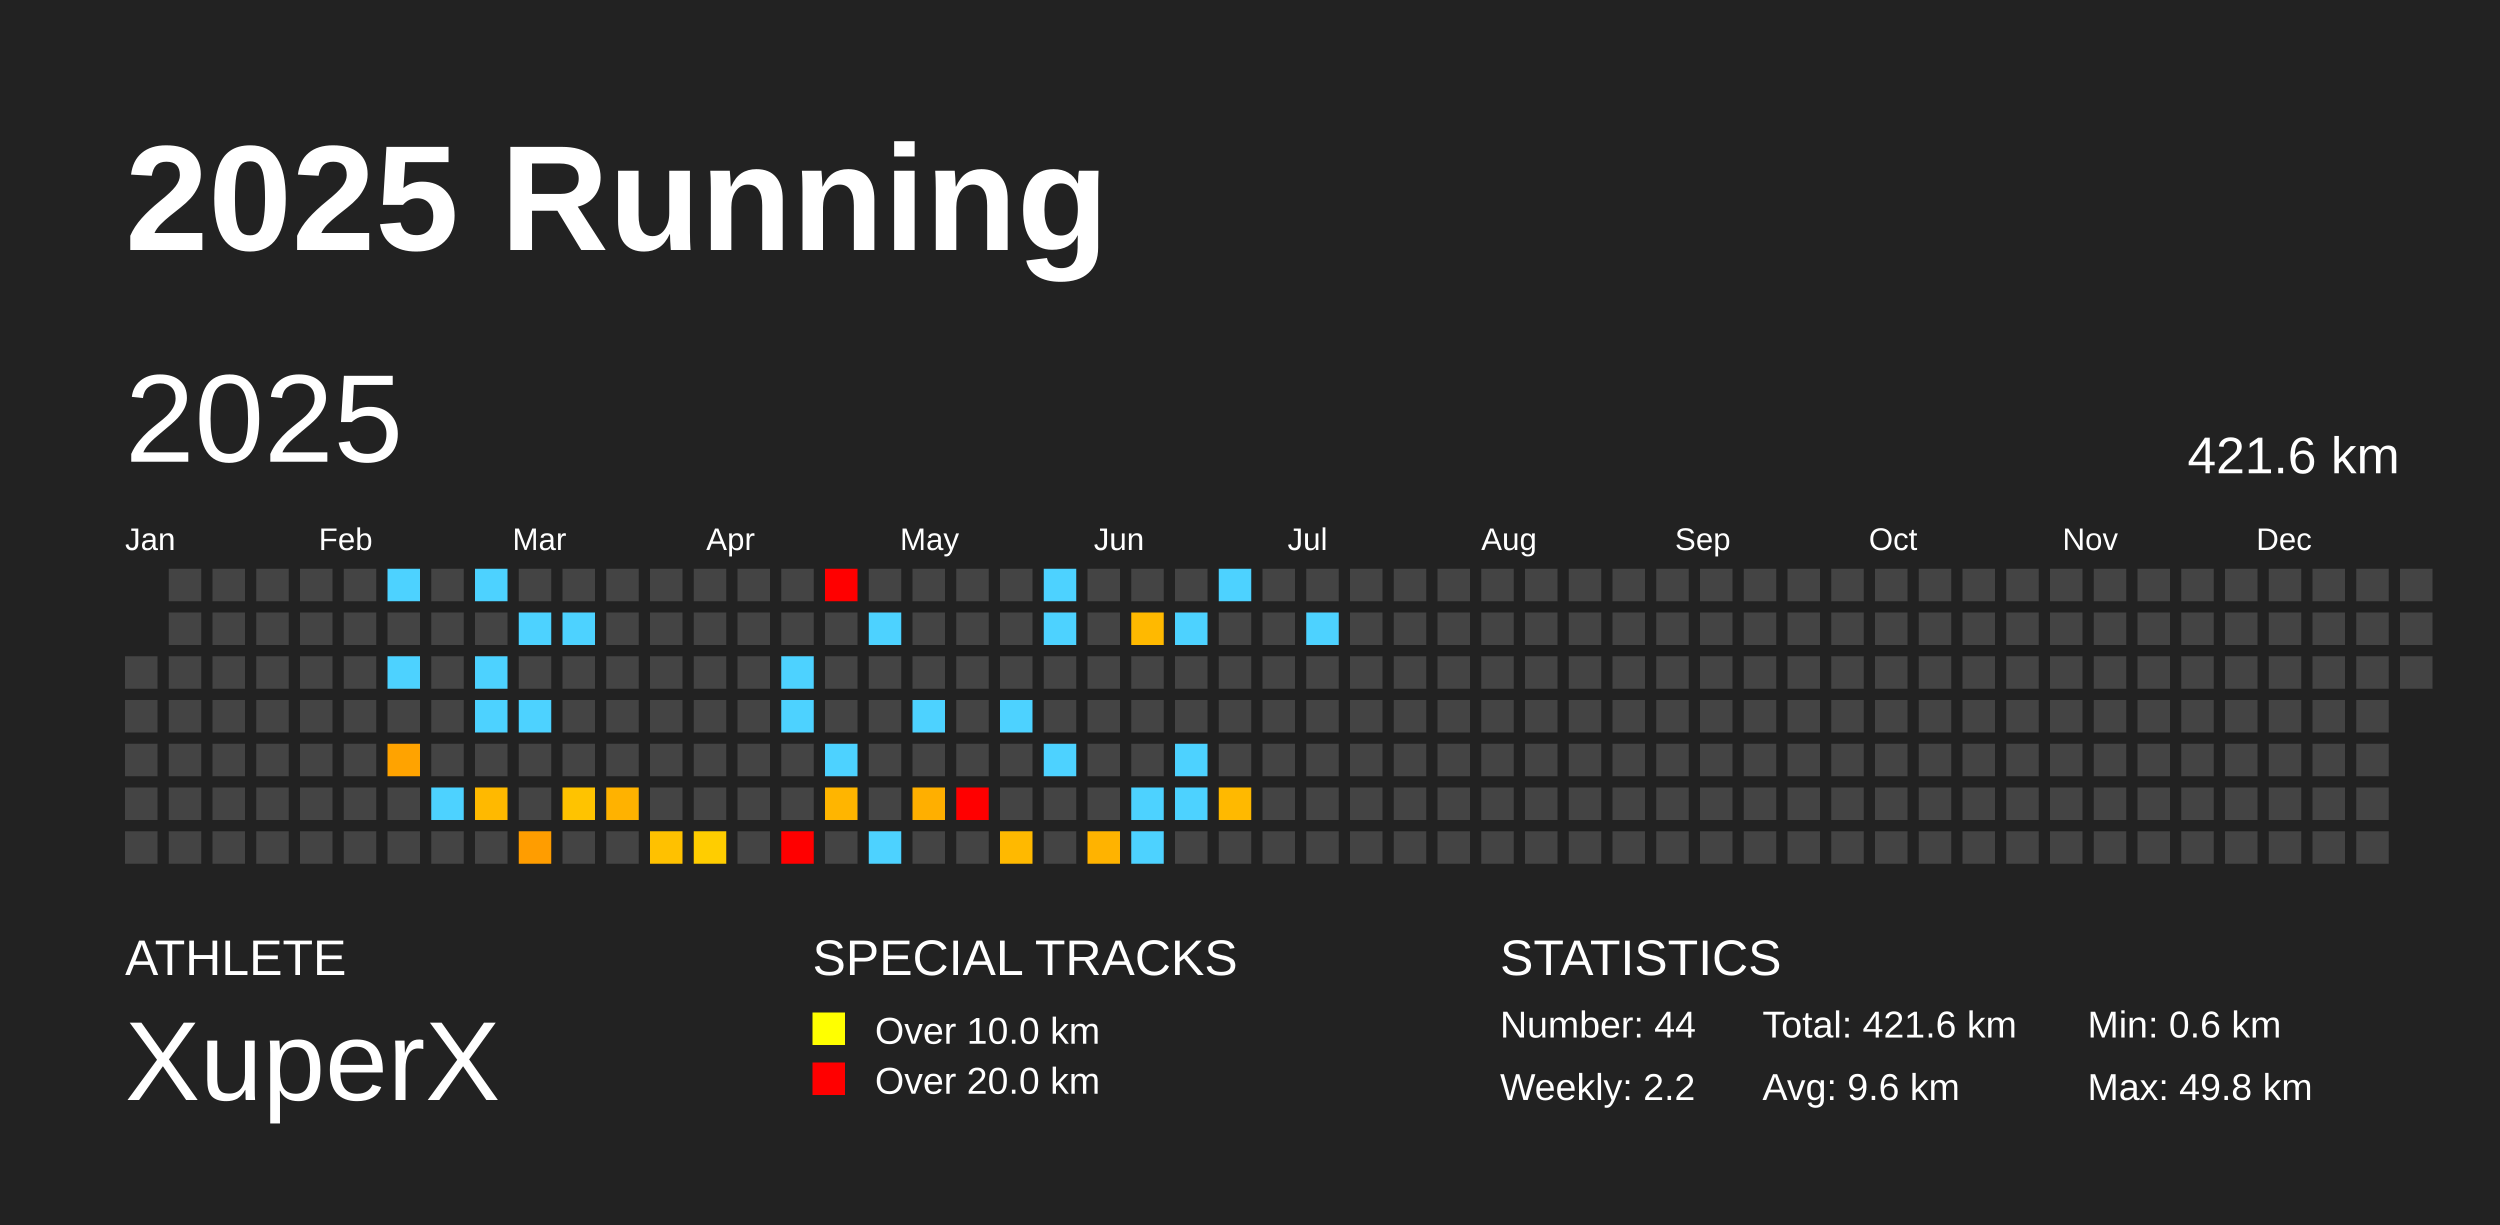
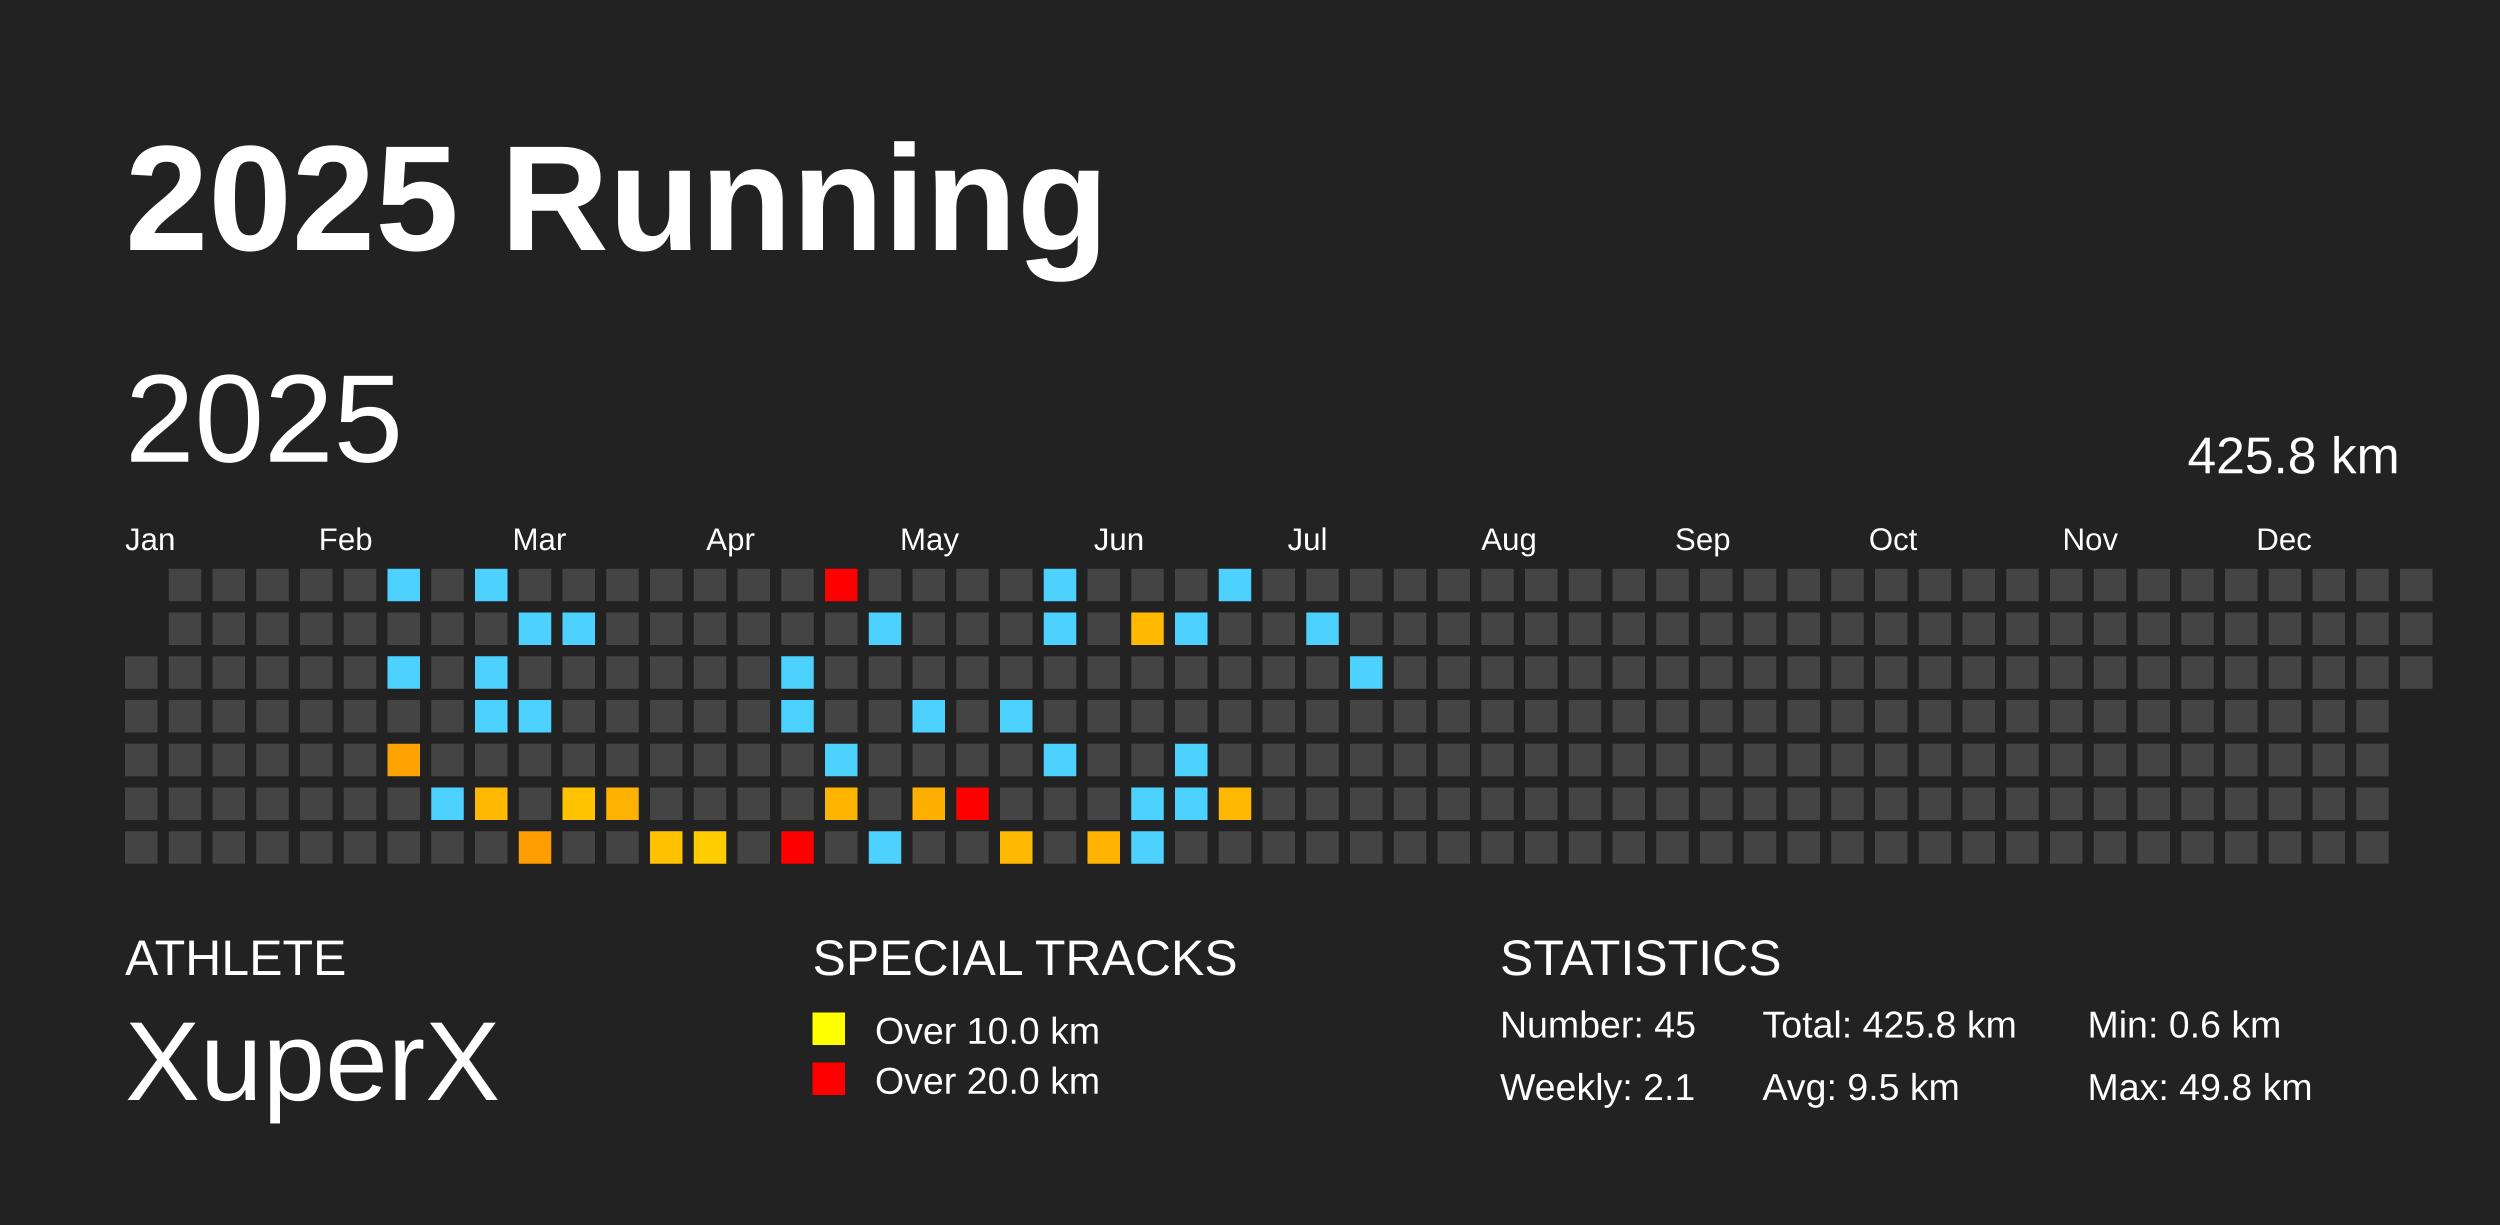
<svg xmlns="http://www.w3.org/2000/svg" baseProfile="full" height="98mm" version="1.1" viewBox="0,0,200,98" width="200mm">
  <defs />
  <rect fill="#222222" height="98" width="200" x="0" y="0" />
  <text fill="#FFFFFF" style="font-size:12px; font-family:Arial; font-weight:bold;" x="10" y="20">2025 Running</text>
  <text fill="#FFFFFF" style="font-size:4px; font-family:Arial" x="10" y="78">ATHLETE</text>
  <text fill="#FFFFFF" style="font-size:9px; font-family:Arial" x="10" y="88">XuperX</text>
  <text fill="#FFFFFF" style="font-size:4px; font-family:Arial" x="65" y="78">SPECIAL TRACKS</text>
  <rect fill="yellow" height="2.6" width="2.6" x="65" y="81" />
  <text fill="#FFFFFF" style="font-size:3px; font-family:Arial" x="70" y="83.5">Over 10.0 km</text>
  <rect fill="red" height="2.6" width="2.6" x="65" y="85" />
  <text fill="#FFFFFF" style="font-size:3px; font-family:Arial" x="70" y="87.5">Over 20.0 km</text>
  <text fill="#FFFFFF" style="font-size:4px; font-family:Arial" x="120" y="78">STATISTICS</text>
-   <text fill="#FFFFFF" style="font-size:3px; font-family:Arial" x="120" y="83">Number: 44</text>
-   <text fill="#FFFFFF" style="font-size:3px; font-family:Arial" x="120" y="88">Weekly: 2.2</text>
-   <text fill="#FFFFFF" style="font-size:3px; font-family:Arial" x="141" y="83">Total: 421.6 km</text>
-   <text fill="#FFFFFF" style="font-size:3px; font-family:Arial" x="141" y="88">Avg: 9.6 km</text>
+   <text fill="#FFFFFF" style="font-size:3px; font-family:Arial" x="120" y="83">Number: 45</text>
+   <text fill="#FFFFFF" style="font-size:3px; font-family:Arial" x="120" y="88">Weekly: 2.1</text>
+   <text fill="#FFFFFF" style="font-size:3px; font-family:Arial" x="141" y="83">Total: 425.8 km</text>
+   <text fill="#FFFFFF" style="font-size:3px; font-family:Arial" x="141" y="88">Avg: 9.5 km</text>
  <text fill="#FFFFFF" style="font-size:3px; font-family:Arial" x="167" y="83">Min: 0.6 km</text>
  <text fill="#FFFFFF" style="font-size:3px; font-family:Arial" x="167" y="88">Max: 49.8 km</text>
  <text dominant-baseline="hanging" fill="#FFFFFF" style="font-size:10.0px; font-family:Arial;" x="10" y="30">2025</text>
-   <text dominant-baseline="hanging" fill="#FFFFFF" style="font-size:4.125px; font-family:Arial;" x="175" y="35">421.6 km</text>
+   <text dominant-baseline="hanging" fill="#FFFFFF" style="font-size:4.125px; font-family:Arial;" x="175" y="35">425.8 km</text>
  <text fill="#FFFFFF" style="font-size:2.5px; font-family:Arial" x="10.0" y="44">Jan</text>
  <text fill="#FFFFFF" style="font-size:2.5px; font-family:Arial" x="25.5" y="44">Feb</text>
  <text fill="#FFFFFF" style="font-size:2.5px; font-family:Arial" x="41.0" y="44">Mar</text>
  <text fill="#FFFFFF" style="font-size:2.5px; font-family:Arial" x="56.5" y="44">Apr</text>
  <text fill="#FFFFFF" style="font-size:2.5px; font-family:Arial" x="72.0" y="44">May</text>
  <text fill="#FFFFFF" style="font-size:2.5px; font-family:Arial" x="87.5" y="44">Jun</text>
  <text fill="#FFFFFF" style="font-size:2.5px; font-family:Arial" x="103.0" y="44">Jul</text>
  <text fill="#FFFFFF" style="font-size:2.5px; font-family:Arial" x="118.5" y="44">Aug</text>
  <text fill="#FFFFFF" style="font-size:2.5px; font-family:Arial" x="134.0" y="44">Sep</text>
  <text fill="#FFFFFF" style="font-size:2.5px; font-family:Arial" x="149.5" y="44">Oct</text>
  <text fill="#FFFFFF" style="font-size:2.5px; font-family:Arial" x="165.0" y="44">Nov</text>
  <text fill="#FFFFFF" style="font-size:2.5px; font-family:Arial" x="180.5" y="44">Dec</text>
  <rect fill="#444444" height="2.6" width="2.6" x="10.0" y="52.5" />
  <rect fill="#444444" height="2.6" width="2.6" x="10.0" y="56.0" />
  <rect fill="#444444" height="2.6" width="2.6" x="10.0" y="59.5" />
  <rect fill="#444444" height="2.6" width="2.6" x="10.0" y="63.0" />
  <rect fill="#444444" height="2.6" width="2.6" x="10.0" y="66.5" />
  <rect fill="#444444" height="2.6" width="2.6" x="13.5" y="45.5" />
  <rect fill="#444444" height="2.6" width="2.6" x="13.5" y="49.0" />
  <rect fill="#444444" height="2.6" width="2.6" x="13.5" y="52.5" />
  <rect fill="#444444" height="2.6" width="2.6" x="13.5" y="56.0" />
  <rect fill="#444444" height="2.6" width="2.6" x="13.5" y="59.5" />
  <rect fill="#444444" height="2.6" width="2.6" x="13.5" y="63.0" />
  <rect fill="#444444" height="2.6" width="2.6" x="13.5" y="66.5" />
  <rect fill="#444444" height="2.6" width="2.6" x="17.0" y="45.5" />
  <rect fill="#444444" height="2.6" width="2.6" x="17.0" y="49.0" />
  <rect fill="#444444" height="2.6" width="2.6" x="17.0" y="52.5" />
  <rect fill="#444444" height="2.6" width="2.6" x="17.0" y="56.0" />
  <rect fill="#444444" height="2.6" width="2.6" x="17.0" y="59.5" />
  <rect fill="#444444" height="2.6" width="2.6" x="17.0" y="63.0" />
  <rect fill="#444444" height="2.6" width="2.6" x="17.0" y="66.5" />
  <rect fill="#444444" height="2.6" width="2.6" x="20.5" y="45.5" />
  <rect fill="#444444" height="2.6" width="2.6" x="20.5" y="49.0" />
  <rect fill="#444444" height="2.6" width="2.6" x="20.5" y="52.5" />
  <rect fill="#444444" height="2.6" width="2.6" x="20.5" y="56.0" />
  <rect fill="#444444" height="2.6" width="2.6" x="20.5" y="59.5" />
  <rect fill="#444444" height="2.6" width="2.6" x="20.5" y="63.0" />
  <rect fill="#444444" height="2.6" width="2.6" x="20.5" y="66.5" />
  <rect fill="#444444" height="2.6" width="2.6" x="24.0" y="45.5" />
  <rect fill="#444444" height="2.6" width="2.6" x="24.0" y="49.0" />
  <rect fill="#444444" height="2.6" width="2.6" x="24.0" y="52.5" />
  <rect fill="#444444" height="2.6" width="2.6" x="24.0" y="56.0" />
  <rect fill="#444444" height="2.6" width="2.6" x="24.0" y="59.5" />
  <rect fill="#444444" height="2.6" width="2.6" x="24.0" y="63.0" />
  <rect fill="#444444" height="2.6" width="2.6" x="24.0" y="66.5" />
  <rect fill="#444444" height="2.6" width="2.6" x="27.5" y="45.5" />
  <rect fill="#444444" height="2.6" width="2.6" x="27.5" y="49.0" />
  <rect fill="#444444" height="2.6" width="2.6" x="27.5" y="52.5" />
  <rect fill="#444444" height="2.6" width="2.6" x="27.5" y="56.0" />
  <rect fill="#444444" height="2.6" width="2.6" x="27.5" y="59.5" />
  <rect fill="#444444" height="2.6" width="2.6" x="27.5" y="63.0" />
  <rect fill="#444444" height="2.6" width="2.6" x="27.5" y="66.5" />
  <rect fill="#4dd2ff" height="2.6" width="2.6" x="31.0" y="45.5" />
  <rect fill="#444444" height="2.6" width="2.6" x="31.0" y="49.0" />
  <rect fill="#4dd2ff" height="2.6" width="2.6" x="31.0" y="52.5" />
  <rect fill="#444444" height="2.6" width="2.6" x="31.0" y="56.0" />
  <rect fill="#ffa300" height="2.6" width="2.6" x="31.0" y="59.5" />
  <rect fill="#444444" height="2.6" width="2.6" x="31.0" y="63.0" />
  <rect fill="#444444" height="2.6" width="2.6" x="31.0" y="66.5" />
  <rect fill="#444444" height="2.6" width="2.6" x="34.5" y="45.5" />
  <rect fill="#444444" height="2.6" width="2.6" x="34.5" y="49.0" />
  <rect fill="#444444" height="2.6" width="2.6" x="34.5" y="52.5" />
  <rect fill="#444444" height="2.6" width="2.6" x="34.5" y="56.0" />
  <rect fill="#444444" height="2.6" width="2.6" x="34.5" y="59.5" />
  <rect fill="#4dd2ff" height="2.6" width="2.6" x="34.5" y="63.0" />
  <rect fill="#444444" height="2.6" width="2.6" x="34.5" y="66.5" />
  <rect fill="#4dd2ff" height="2.6" width="2.6" x="38.0" y="45.5" />
  <rect fill="#444444" height="2.6" width="2.6" x="38.0" y="49.0" />
  <rect fill="#4dd2ff" height="2.6" width="2.6" x="38.0" y="52.5" />
  <rect fill="#4dd2ff" height="2.6" width="2.6" x="38.0" y="56.0" />
  <rect fill="#444444" height="2.6" width="2.6" x="38.0" y="59.5" />
  <rect fill="#ffb900" height="2.6" width="2.6" x="38.0" y="63.0" />
  <rect fill="#444444" height="2.6" width="2.6" x="38.0" y="66.5" />
  <rect fill="#444444" height="2.6" width="2.6" x="41.5" y="45.5" />
  <rect fill="#4dd2ff" height="2.6" width="2.6" x="41.5" y="49.0" />
  <rect fill="#444444" height="2.6" width="2.6" x="41.5" y="52.5" />
  <rect fill="#4dd2ff" height="2.6" width="2.6" x="41.5" y="56.0" />
  <rect fill="#444444" height="2.6" width="2.6" x="41.5" y="59.5" />
  <rect fill="#444444" height="2.6" width="2.6" x="41.5" y="63.0" />
  <rect fill="#ff9d00" height="2.6" width="2.6" x="41.5" y="66.5" />
  <rect fill="#444444" height="2.6" width="2.6" x="45.0" y="45.5" />
  <rect fill="#4dd2ff" height="2.6" width="2.6" x="45.0" y="49.0" />
  <rect fill="#444444" height="2.6" width="2.6" x="45.0" y="52.5" />
  <rect fill="#444444" height="2.6" width="2.6" x="45.0" y="56.0" />
  <rect fill="#444444" height="2.6" width="2.6" x="45.0" y="59.5" />
  <rect fill="#ffc300" height="2.6" width="2.6" x="45.0" y="63.0" />
  <rect fill="#444444" height="2.6" width="2.6" x="45.0" y="66.5" />
  <rect fill="#444444" height="2.6" width="2.6" x="48.5" y="45.5" />
  <rect fill="#444444" height="2.6" width="2.6" x="48.5" y="49.0" />
  <rect fill="#444444" height="2.6" width="2.6" x="48.5" y="52.5" />
  <rect fill="#444444" height="2.6" width="2.6" x="48.5" y="56.0" />
  <rect fill="#444444" height="2.6" width="2.6" x="48.5" y="59.5" />
  <rect fill="#ffb200" height="2.6" width="2.6" x="48.5" y="63.0" />
  <rect fill="#444444" height="2.6" width="2.6" x="48.5" y="66.5" />
  <rect fill="#444444" height="2.6" width="2.6" x="52.0" y="45.5" />
  <rect fill="#444444" height="2.6" width="2.6" x="52.0" y="49.0" />
  <rect fill="#444444" height="2.6" width="2.6" x="52.0" y="52.5" />
  <rect fill="#444444" height="2.6" width="2.6" x="52.0" y="56.0" />
  <rect fill="#444444" height="2.6" width="2.6" x="52.0" y="59.5" />
  <rect fill="#444444" height="2.6" width="2.6" x="52.0" y="63.0" />
  <rect fill="#ffc100" height="2.6" width="2.6" x="52.0" y="66.5" />
  <rect fill="#444444" height="2.6" width="2.6" x="55.5" y="45.5" />
  <rect fill="#444444" height="2.6" width="2.6" x="55.5" y="49.0" />
  <rect fill="#444444" height="2.6" width="2.6" x="55.5" y="52.5" />
  <rect fill="#444444" height="2.6" width="2.6" x="55.5" y="56.0" />
  <rect fill="#444444" height="2.6" width="2.6" x="55.5" y="59.5" />
  <rect fill="#444444" height="2.6" width="2.6" x="55.5" y="63.0" />
  <rect fill="#ffcd00" height="2.6" width="2.6" x="55.5" y="66.5" />
  <rect fill="#444444" height="2.6" width="2.6" x="59.0" y="45.5" />
  <rect fill="#444444" height="2.6" width="2.6" x="59.0" y="49.0" />
  <rect fill="#444444" height="2.6" width="2.6" x="59.0" y="52.5" />
  <rect fill="#444444" height="2.6" width="2.6" x="59.0" y="56.0" />
  <rect fill="#444444" height="2.6" width="2.6" x="59.0" y="59.5" />
  <rect fill="#444444" height="2.6" width="2.6" x="59.0" y="63.0" />
  <rect fill="#444444" height="2.6" width="2.6" x="59.0" y="66.5" />
  <rect fill="#444444" height="2.6" width="2.6" x="62.5" y="45.5" />
  <rect fill="#444444" height="2.6" width="2.6" x="62.5" y="49.0" />
  <rect fill="#4dd2ff" height="2.6" width="2.6" x="62.5" y="52.5" />
  <rect fill="#4dd2ff" height="2.6" width="2.6" x="62.5" y="56.0" />
  <rect fill="#444444" height="2.6" width="2.6" x="62.5" y="59.5" />
  <rect fill="#444444" height="2.6" width="2.6" x="62.5" y="63.0" />
  <rect fill="red" height="2.6" width="2.6" x="62.5" y="66.5" />
  <rect fill="red" height="2.6" width="2.6" x="66.0" y="45.5" />
  <rect fill="#444444" height="2.6" width="2.6" x="66.0" y="49.0" />
  <rect fill="#444444" height="2.6" width="2.6" x="66.0" y="52.5" />
  <rect fill="#444444" height="2.6" width="2.6" x="66.0" y="56.0" />
  <rect fill="#4dd2ff" height="2.6" width="2.6" x="66.0" y="59.5" />
  <rect fill="#ffb500" height="2.6" width="2.6" x="66.0" y="63.0" />
  <rect fill="#444444" height="2.6" width="2.6" x="66.0" y="66.5" />
  <rect fill="#444444" height="2.6" width="2.6" x="69.5" y="45.5" />
  <rect fill="#4dd2ff" height="2.6" width="2.6" x="69.5" y="49.0" />
  <rect fill="#444444" height="2.6" width="2.6" x="69.5" y="52.5" />
  <rect fill="#444444" height="2.6" width="2.6" x="69.5" y="56.0" />
  <rect fill="#444444" height="2.6" width="2.6" x="69.5" y="59.5" />
  <rect fill="#444444" height="2.6" width="2.6" x="69.5" y="63.0" />
  <rect fill="#4dd2ff" height="2.6" width="2.6" x="69.5" y="66.5" />
  <rect fill="#444444" height="2.6" width="2.6" x="73.0" y="45.5" />
  <rect fill="#444444" height="2.6" width="2.6" x="73.0" y="49.0" />
  <rect fill="#444444" height="2.6" width="2.6" x="73.0" y="52.5" />
  <rect fill="#4dd2ff" height="2.6" width="2.6" x="73.0" y="56.0" />
  <rect fill="#444444" height="2.6" width="2.6" x="73.0" y="59.5" />
  <rect fill="#ffaf00" height="2.6" width="2.6" x="73.0" y="63.0" />
  <rect fill="#444444" height="2.6" width="2.6" x="73.0" y="66.5" />
  <rect fill="#444444" height="2.6" width="2.6" x="76.5" y="45.5" />
  <rect fill="#444444" height="2.6" width="2.6" x="76.5" y="49.0" />
  <rect fill="#444444" height="2.6" width="2.6" x="76.5" y="52.5" />
  <rect fill="#444444" height="2.6" width="2.6" x="76.5" y="56.0" />
  <rect fill="#444444" height="2.6" width="2.6" x="76.5" y="59.5" />
  <rect fill="red" height="2.6" width="2.6" x="76.5" y="63.0" />
  <rect fill="#444444" height="2.6" width="2.6" x="76.5" y="66.5" />
  <rect fill="#444444" height="2.6" width="2.6" x="80.0" y="45.5" />
  <rect fill="#444444" height="2.6" width="2.6" x="80.0" y="49.0" />
  <rect fill="#444444" height="2.6" width="2.6" x="80.0" y="52.5" />
  <rect fill="#4dd2ff" height="2.6" width="2.6" x="80.0" y="56.0" />
  <rect fill="#444444" height="2.6" width="2.6" x="80.0" y="59.5" />
  <rect fill="#444444" height="2.6" width="2.6" x="80.0" y="63.0" />
  <rect fill="#ffb900" height="2.6" width="2.6" x="80.0" y="66.5" />
  <rect fill="#4dd2ff" height="2.6" width="2.6" x="83.5" y="45.5" />
  <rect fill="#4dd2ff" height="2.6" width="2.6" x="83.5" y="49.0" />
  <rect fill="#444444" height="2.6" width="2.6" x="83.5" y="52.5" />
  <rect fill="#444444" height="2.6" width="2.6" x="83.5" y="56.0" />
  <rect fill="#4dd2ff" height="2.6" width="2.6" x="83.5" y="59.5" />
  <rect fill="#444444" height="2.6" width="2.6" x="83.5" y="63.0" />
  <rect fill="#444444" height="2.6" width="2.6" x="83.5" y="66.5" />
  <rect fill="#444444" height="2.6" width="2.6" x="87.0" y="45.5" />
  <rect fill="#444444" height="2.6" width="2.6" x="87.0" y="49.0" />
  <rect fill="#444444" height="2.6" width="2.6" x="87.0" y="52.5" />
  <rect fill="#444444" height="2.6" width="2.6" x="87.0" y="56.0" />
  <rect fill="#444444" height="2.6" width="2.6" x="87.0" y="59.5" />
  <rect fill="#444444" height="2.6" width="2.6" x="87.0" y="63.0" />
  <rect fill="#ffb300" height="2.6" width="2.6" x="87.0" y="66.5" />
  <rect fill="#444444" height="2.6" width="2.6" x="90.5" y="45.5" />
  <rect fill="#ffb900" height="2.6" width="2.6" x="90.5" y="49.0" />
  <rect fill="#444444" height="2.6" width="2.6" x="90.5" y="52.5" />
  <rect fill="#444444" height="2.6" width="2.6" x="90.5" y="56.0" />
  <rect fill="#444444" height="2.6" width="2.6" x="90.5" y="59.5" />
  <rect fill="#4dd2ff" height="2.6" width="2.6" x="90.5" y="63.0" />
  <rect fill="#4dd2ff" height="2.6" width="2.6" x="90.5" y="66.5" />
  <rect fill="#444444" height="2.6" width="2.6" x="94.0" y="45.5" />
  <rect fill="#4dd2ff" height="2.6" width="2.6" x="94.0" y="49.0" />
  <rect fill="#444444" height="2.6" width="2.6" x="94.0" y="52.5" />
  <rect fill="#444444" height="2.6" width="2.6" x="94.0" y="56.0" />
  <rect fill="#4dd2ff" height="2.6" width="2.6" x="94.0" y="59.5" />
  <rect fill="#4dd2ff" height="2.6" width="2.6" x="94.0" y="63.0" />
  <rect fill="#444444" height="2.6" width="2.6" x="94.0" y="66.5" />
  <rect fill="#4dd2ff" height="2.6" width="2.6" x="97.5" y="45.5" />
  <rect fill="#444444" height="2.6" width="2.6" x="97.5" y="49.0" />
  <rect fill="#444444" height="2.6" width="2.6" x="97.5" y="52.5" />
  <rect fill="#444444" height="2.6" width="2.6" x="97.5" y="56.0" />
  <rect fill="#444444" height="2.6" width="2.6" x="97.5" y="59.5" />
  <rect fill="#ffb900" height="2.6" width="2.6" x="97.5" y="63.0" />
  <rect fill="#444444" height="2.6" width="2.6" x="97.5" y="66.5" />
  <rect fill="#444444" height="2.6" width="2.6" x="101.0" y="45.5" />
  <rect fill="#444444" height="2.6" width="2.6" x="101.0" y="49.0" />
  <rect fill="#444444" height="2.6" width="2.6" x="101.0" y="52.5" />
  <rect fill="#444444" height="2.6" width="2.6" x="101.0" y="56.0" />
  <rect fill="#444444" height="2.6" width="2.6" x="101.0" y="59.5" />
  <rect fill="#444444" height="2.6" width="2.6" x="101.0" y="63.0" />
  <rect fill="#444444" height="2.6" width="2.6" x="101.0" y="66.5" />
  <rect fill="#444444" height="2.6" width="2.6" x="104.5" y="45.5" />
  <rect fill="#4dd2ff" height="2.6" width="2.6" x="104.5" y="49.0" />
  <rect fill="#444444" height="2.6" width="2.6" x="104.5" y="52.5" />
  <rect fill="#444444" height="2.6" width="2.6" x="104.5" y="56.0" />
  <rect fill="#444444" height="2.6" width="2.6" x="104.5" y="59.5" />
  <rect fill="#444444" height="2.6" width="2.6" x="104.5" y="63.0" />
  <rect fill="#444444" height="2.6" width="2.6" x="104.5" y="66.5" />
  <rect fill="#444444" height="2.6" width="2.6" x="108.0" y="45.5" />
  <rect fill="#444444" height="2.6" width="2.6" x="108.0" y="49.0" />
-   <rect fill="#444444" height="2.6" width="2.6" x="108.0" y="52.5" />
+   <rect fill="#4dd2ff" height="2.6" width="2.6" x="108.0" y="52.5" />
  <rect fill="#444444" height="2.6" width="2.6" x="108.0" y="56.0" />
  <rect fill="#444444" height="2.6" width="2.6" x="108.0" y="59.5" />
  <rect fill="#444444" height="2.6" width="2.6" x="108.0" y="63.0" />
  <rect fill="#444444" height="2.6" width="2.6" x="108.0" y="66.5" />
  <rect fill="#444444" height="2.6" width="2.6" x="111.5" y="45.5" />
  <rect fill="#444444" height="2.6" width="2.6" x="111.5" y="49.0" />
  <rect fill="#444444" height="2.6" width="2.6" x="111.5" y="52.5" />
  <rect fill="#444444" height="2.6" width="2.6" x="111.5" y="56.0" />
  <rect fill="#444444" height="2.6" width="2.6" x="111.5" y="59.5" />
  <rect fill="#444444" height="2.6" width="2.6" x="111.5" y="63.0" />
  <rect fill="#444444" height="2.6" width="2.6" x="111.5" y="66.5" />
  <rect fill="#444444" height="2.6" width="2.6" x="115.0" y="45.5" />
  <rect fill="#444444" height="2.6" width="2.6" x="115.0" y="49.0" />
  <rect fill="#444444" height="2.6" width="2.6" x="115.0" y="52.5" />
  <rect fill="#444444" height="2.6" width="2.6" x="115.0" y="56.0" />
  <rect fill="#444444" height="2.6" width="2.6" x="115.0" y="59.5" />
  <rect fill="#444444" height="2.6" width="2.6" x="115.0" y="63.0" />
  <rect fill="#444444" height="2.6" width="2.6" x="115.0" y="66.5" />
  <rect fill="#444444" height="2.6" width="2.6" x="118.5" y="45.5" />
  <rect fill="#444444" height="2.6" width="2.6" x="118.5" y="49.0" />
  <rect fill="#444444" height="2.6" width="2.6" x="118.5" y="52.5" />
  <rect fill="#444444" height="2.6" width="2.6" x="118.5" y="56.0" />
  <rect fill="#444444" height="2.6" width="2.6" x="118.5" y="59.5" />
  <rect fill="#444444" height="2.6" width="2.6" x="118.5" y="63.0" />
  <rect fill="#444444" height="2.6" width="2.6" x="118.5" y="66.5" />
  <rect fill="#444444" height="2.6" width="2.6" x="122.0" y="45.5" />
  <rect fill="#444444" height="2.6" width="2.6" x="122.0" y="49.0" />
  <rect fill="#444444" height="2.6" width="2.6" x="122.0" y="52.5" />
  <rect fill="#444444" height="2.6" width="2.6" x="122.0" y="56.0" />
  <rect fill="#444444" height="2.6" width="2.6" x="122.0" y="59.5" />
  <rect fill="#444444" height="2.6" width="2.6" x="122.0" y="63.0" />
  <rect fill="#444444" height="2.6" width="2.6" x="122.0" y="66.5" />
  <rect fill="#444444" height="2.6" width="2.6" x="125.5" y="45.5" />
  <rect fill="#444444" height="2.6" width="2.6" x="125.5" y="49.0" />
  <rect fill="#444444" height="2.6" width="2.6" x="125.5" y="52.5" />
  <rect fill="#444444" height="2.6" width="2.6" x="125.5" y="56.0" />
  <rect fill="#444444" height="2.6" width="2.6" x="125.5" y="59.5" />
  <rect fill="#444444" height="2.6" width="2.6" x="125.5" y="63.0" />
  <rect fill="#444444" height="2.6" width="2.6" x="125.5" y="66.5" />
  <rect fill="#444444" height="2.6" width="2.6" x="129.0" y="45.5" />
  <rect fill="#444444" height="2.6" width="2.6" x="129.0" y="49.0" />
  <rect fill="#444444" height="2.6" width="2.6" x="129.0" y="52.5" />
  <rect fill="#444444" height="2.6" width="2.6" x="129.0" y="56.0" />
  <rect fill="#444444" height="2.6" width="2.6" x="129.0" y="59.5" />
  <rect fill="#444444" height="2.6" width="2.6" x="129.0" y="63.0" />
  <rect fill="#444444" height="2.6" width="2.6" x="129.0" y="66.5" />
  <rect fill="#444444" height="2.6" width="2.6" x="132.5" y="45.5" />
  <rect fill="#444444" height="2.6" width="2.6" x="132.5" y="49.0" />
  <rect fill="#444444" height="2.6" width="2.6" x="132.5" y="52.5" />
  <rect fill="#444444" height="2.6" width="2.6" x="132.5" y="56.0" />
  <rect fill="#444444" height="2.6" width="2.6" x="132.5" y="59.5" />
  <rect fill="#444444" height="2.6" width="2.6" x="132.5" y="63.0" />
  <rect fill="#444444" height="2.6" width="2.6" x="132.5" y="66.5" />
  <rect fill="#444444" height="2.6" width="2.6" x="136.0" y="45.5" />
  <rect fill="#444444" height="2.6" width="2.6" x="136.0" y="49.0" />
  <rect fill="#444444" height="2.6" width="2.6" x="136.0" y="52.5" />
  <rect fill="#444444" height="2.6" width="2.6" x="136.0" y="56.0" />
  <rect fill="#444444" height="2.6" width="2.6" x="136.0" y="59.5" />
  <rect fill="#444444" height="2.6" width="2.6" x="136.0" y="63.0" />
  <rect fill="#444444" height="2.6" width="2.6" x="136.0" y="66.5" />
  <rect fill="#444444" height="2.6" width="2.6" x="139.5" y="45.5" />
  <rect fill="#444444" height="2.6" width="2.6" x="139.5" y="49.0" />
  <rect fill="#444444" height="2.6" width="2.6" x="139.5" y="52.5" />
  <rect fill="#444444" height="2.6" width="2.6" x="139.5" y="56.0" />
  <rect fill="#444444" height="2.6" width="2.6" x="139.5" y="59.5" />
  <rect fill="#444444" height="2.6" width="2.6" x="139.5" y="63.0" />
  <rect fill="#444444" height="2.6" width="2.6" x="139.5" y="66.5" />
  <rect fill="#444444" height="2.6" width="2.6" x="143.0" y="45.5" />
  <rect fill="#444444" height="2.6" width="2.6" x="143.0" y="49.0" />
  <rect fill="#444444" height="2.6" width="2.6" x="143.0" y="52.5" />
  <rect fill="#444444" height="2.6" width="2.6" x="143.0" y="56.0" />
  <rect fill="#444444" height="2.6" width="2.6" x="143.0" y="59.5" />
  <rect fill="#444444" height="2.6" width="2.6" x="143.0" y="63.0" />
  <rect fill="#444444" height="2.6" width="2.6" x="143.0" y="66.5" />
  <rect fill="#444444" height="2.6" width="2.6" x="146.5" y="45.5" />
  <rect fill="#444444" height="2.6" width="2.6" x="146.5" y="49.0" />
  <rect fill="#444444" height="2.6" width="2.6" x="146.5" y="52.5" />
  <rect fill="#444444" height="2.6" width="2.6" x="146.5" y="56.0" />
  <rect fill="#444444" height="2.6" width="2.6" x="146.5" y="59.5" />
  <rect fill="#444444" height="2.6" width="2.6" x="146.5" y="63.0" />
  <rect fill="#444444" height="2.6" width="2.6" x="146.5" y="66.5" />
  <rect fill="#444444" height="2.6" width="2.6" x="150.0" y="45.5" />
  <rect fill="#444444" height="2.6" width="2.6" x="150.0" y="49.0" />
  <rect fill="#444444" height="2.6" width="2.6" x="150.0" y="52.5" />
  <rect fill="#444444" height="2.6" width="2.6" x="150.0" y="56.0" />
  <rect fill="#444444" height="2.6" width="2.6" x="150.0" y="59.5" />
  <rect fill="#444444" height="2.6" width="2.6" x="150.0" y="63.0" />
  <rect fill="#444444" height="2.6" width="2.6" x="150.0" y="66.5" />
  <rect fill="#444444" height="2.6" width="2.6" x="153.5" y="45.5" />
  <rect fill="#444444" height="2.6" width="2.6" x="153.5" y="49.0" />
  <rect fill="#444444" height="2.6" width="2.6" x="153.5" y="52.5" />
  <rect fill="#444444" height="2.6" width="2.6" x="153.5" y="56.0" />
  <rect fill="#444444" height="2.6" width="2.6" x="153.5" y="59.5" />
  <rect fill="#444444" height="2.6" width="2.6" x="153.5" y="63.0" />
  <rect fill="#444444" height="2.6" width="2.6" x="153.5" y="66.5" />
  <rect fill="#444444" height="2.6" width="2.6" x="157.0" y="45.5" />
  <rect fill="#444444" height="2.6" width="2.6" x="157.0" y="49.0" />
  <rect fill="#444444" height="2.6" width="2.6" x="157.0" y="52.5" />
  <rect fill="#444444" height="2.6" width="2.6" x="157.0" y="56.0" />
  <rect fill="#444444" height="2.6" width="2.6" x="157.0" y="59.5" />
  <rect fill="#444444" height="2.6" width="2.6" x="157.0" y="63.0" />
  <rect fill="#444444" height="2.6" width="2.6" x="157.0" y="66.5" />
  <rect fill="#444444" height="2.6" width="2.6" x="160.5" y="45.5" />
  <rect fill="#444444" height="2.6" width="2.6" x="160.5" y="49.0" />
  <rect fill="#444444" height="2.6" width="2.6" x="160.5" y="52.5" />
  <rect fill="#444444" height="2.6" width="2.6" x="160.5" y="56.0" />
  <rect fill="#444444" height="2.6" width="2.6" x="160.5" y="59.5" />
  <rect fill="#444444" height="2.6" width="2.6" x="160.5" y="63.0" />
  <rect fill="#444444" height="2.6" width="2.6" x="160.5" y="66.5" />
  <rect fill="#444444" height="2.6" width="2.6" x="164.0" y="45.5" />
  <rect fill="#444444" height="2.6" width="2.6" x="164.0" y="49.0" />
  <rect fill="#444444" height="2.6" width="2.6" x="164.0" y="52.5" />
  <rect fill="#444444" height="2.6" width="2.6" x="164.0" y="56.0" />
  <rect fill="#444444" height="2.6" width="2.6" x="164.0" y="59.5" />
  <rect fill="#444444" height="2.6" width="2.6" x="164.0" y="63.0" />
  <rect fill="#444444" height="2.6" width="2.6" x="164.0" y="66.5" />
  <rect fill="#444444" height="2.6" width="2.6" x="167.5" y="45.5" />
  <rect fill="#444444" height="2.6" width="2.6" x="167.5" y="49.0" />
  <rect fill="#444444" height="2.6" width="2.6" x="167.5" y="52.5" />
  <rect fill="#444444" height="2.6" width="2.6" x="167.5" y="56.0" />
  <rect fill="#444444" height="2.6" width="2.6" x="167.5" y="59.5" />
  <rect fill="#444444" height="2.6" width="2.6" x="167.5" y="63.0" />
  <rect fill="#444444" height="2.6" width="2.6" x="167.5" y="66.5" />
  <rect fill="#444444" height="2.6" width="2.6" x="171.0" y="45.5" />
  <rect fill="#444444" height="2.6" width="2.6" x="171.0" y="49.0" />
  <rect fill="#444444" height="2.6" width="2.6" x="171.0" y="52.5" />
  <rect fill="#444444" height="2.6" width="2.6" x="171.0" y="56.0" />
  <rect fill="#444444" height="2.6" width="2.6" x="171.0" y="59.5" />
  <rect fill="#444444" height="2.6" width="2.6" x="171.0" y="63.0" />
  <rect fill="#444444" height="2.6" width="2.6" x="171.0" y="66.5" />
  <rect fill="#444444" height="2.6" width="2.6" x="174.5" y="45.5" />
  <rect fill="#444444" height="2.6" width="2.6" x="174.5" y="49.0" />
  <rect fill="#444444" height="2.6" width="2.6" x="174.5" y="52.5" />
  <rect fill="#444444" height="2.6" width="2.6" x="174.5" y="56.0" />
  <rect fill="#444444" height="2.6" width="2.6" x="174.5" y="59.5" />
  <rect fill="#444444" height="2.6" width="2.6" x="174.5" y="63.0" />
  <rect fill="#444444" height="2.6" width="2.6" x="174.5" y="66.5" />
  <rect fill="#444444" height="2.6" width="2.6" x="178.0" y="45.5" />
  <rect fill="#444444" height="2.6" width="2.6" x="178.0" y="49.0" />
  <rect fill="#444444" height="2.6" width="2.6" x="178.0" y="52.5" />
  <rect fill="#444444" height="2.6" width="2.6" x="178.0" y="56.0" />
  <rect fill="#444444" height="2.6" width="2.6" x="178.0" y="59.5" />
  <rect fill="#444444" height="2.6" width="2.6" x="178.0" y="63.0" />
  <rect fill="#444444" height="2.6" width="2.6" x="178.0" y="66.5" />
  <rect fill="#444444" height="2.6" width="2.6" x="181.5" y="45.5" />
  <rect fill="#444444" height="2.6" width="2.6" x="181.5" y="49.0" />
  <rect fill="#444444" height="2.6" width="2.6" x="181.5" y="52.5" />
  <rect fill="#444444" height="2.6" width="2.6" x="181.5" y="56.0" />
  <rect fill="#444444" height="2.6" width="2.6" x="181.5" y="59.5" />
  <rect fill="#444444" height="2.6" width="2.6" x="181.5" y="63.0" />
  <rect fill="#444444" height="2.6" width="2.6" x="181.5" y="66.5" />
  <rect fill="#444444" height="2.6" width="2.6" x="185.0" y="45.5" />
  <rect fill="#444444" height="2.6" width="2.6" x="185.0" y="49.0" />
  <rect fill="#444444" height="2.6" width="2.6" x="185.0" y="52.5" />
  <rect fill="#444444" height="2.6" width="2.6" x="185.0" y="56.0" />
  <rect fill="#444444" height="2.6" width="2.6" x="185.0" y="59.5" />
  <rect fill="#444444" height="2.6" width="2.6" x="185.0" y="63.0" />
  <rect fill="#444444" height="2.6" width="2.6" x="185.0" y="66.5" />
  <rect fill="#444444" height="2.6" width="2.6" x="188.5" y="45.5" />
  <rect fill="#444444" height="2.6" width="2.6" x="188.5" y="49.0" />
  <rect fill="#444444" height="2.6" width="2.6" x="188.5" y="52.5" />
  <rect fill="#444444" height="2.6" width="2.6" x="188.5" y="56.0" />
  <rect fill="#444444" height="2.6" width="2.6" x="188.5" y="59.5" />
  <rect fill="#444444" height="2.6" width="2.6" x="188.5" y="63.0" />
  <rect fill="#444444" height="2.6" width="2.6" x="188.5" y="66.5" />
  <rect fill="#444444" height="2.6" width="2.6" x="192.0" y="45.5" />
  <rect fill="#444444" height="2.6" width="2.6" x="192.0" y="49.0" />
  <rect fill="#444444" height="2.6" width="2.6" x="192.0" y="52.5" />
</svg>
